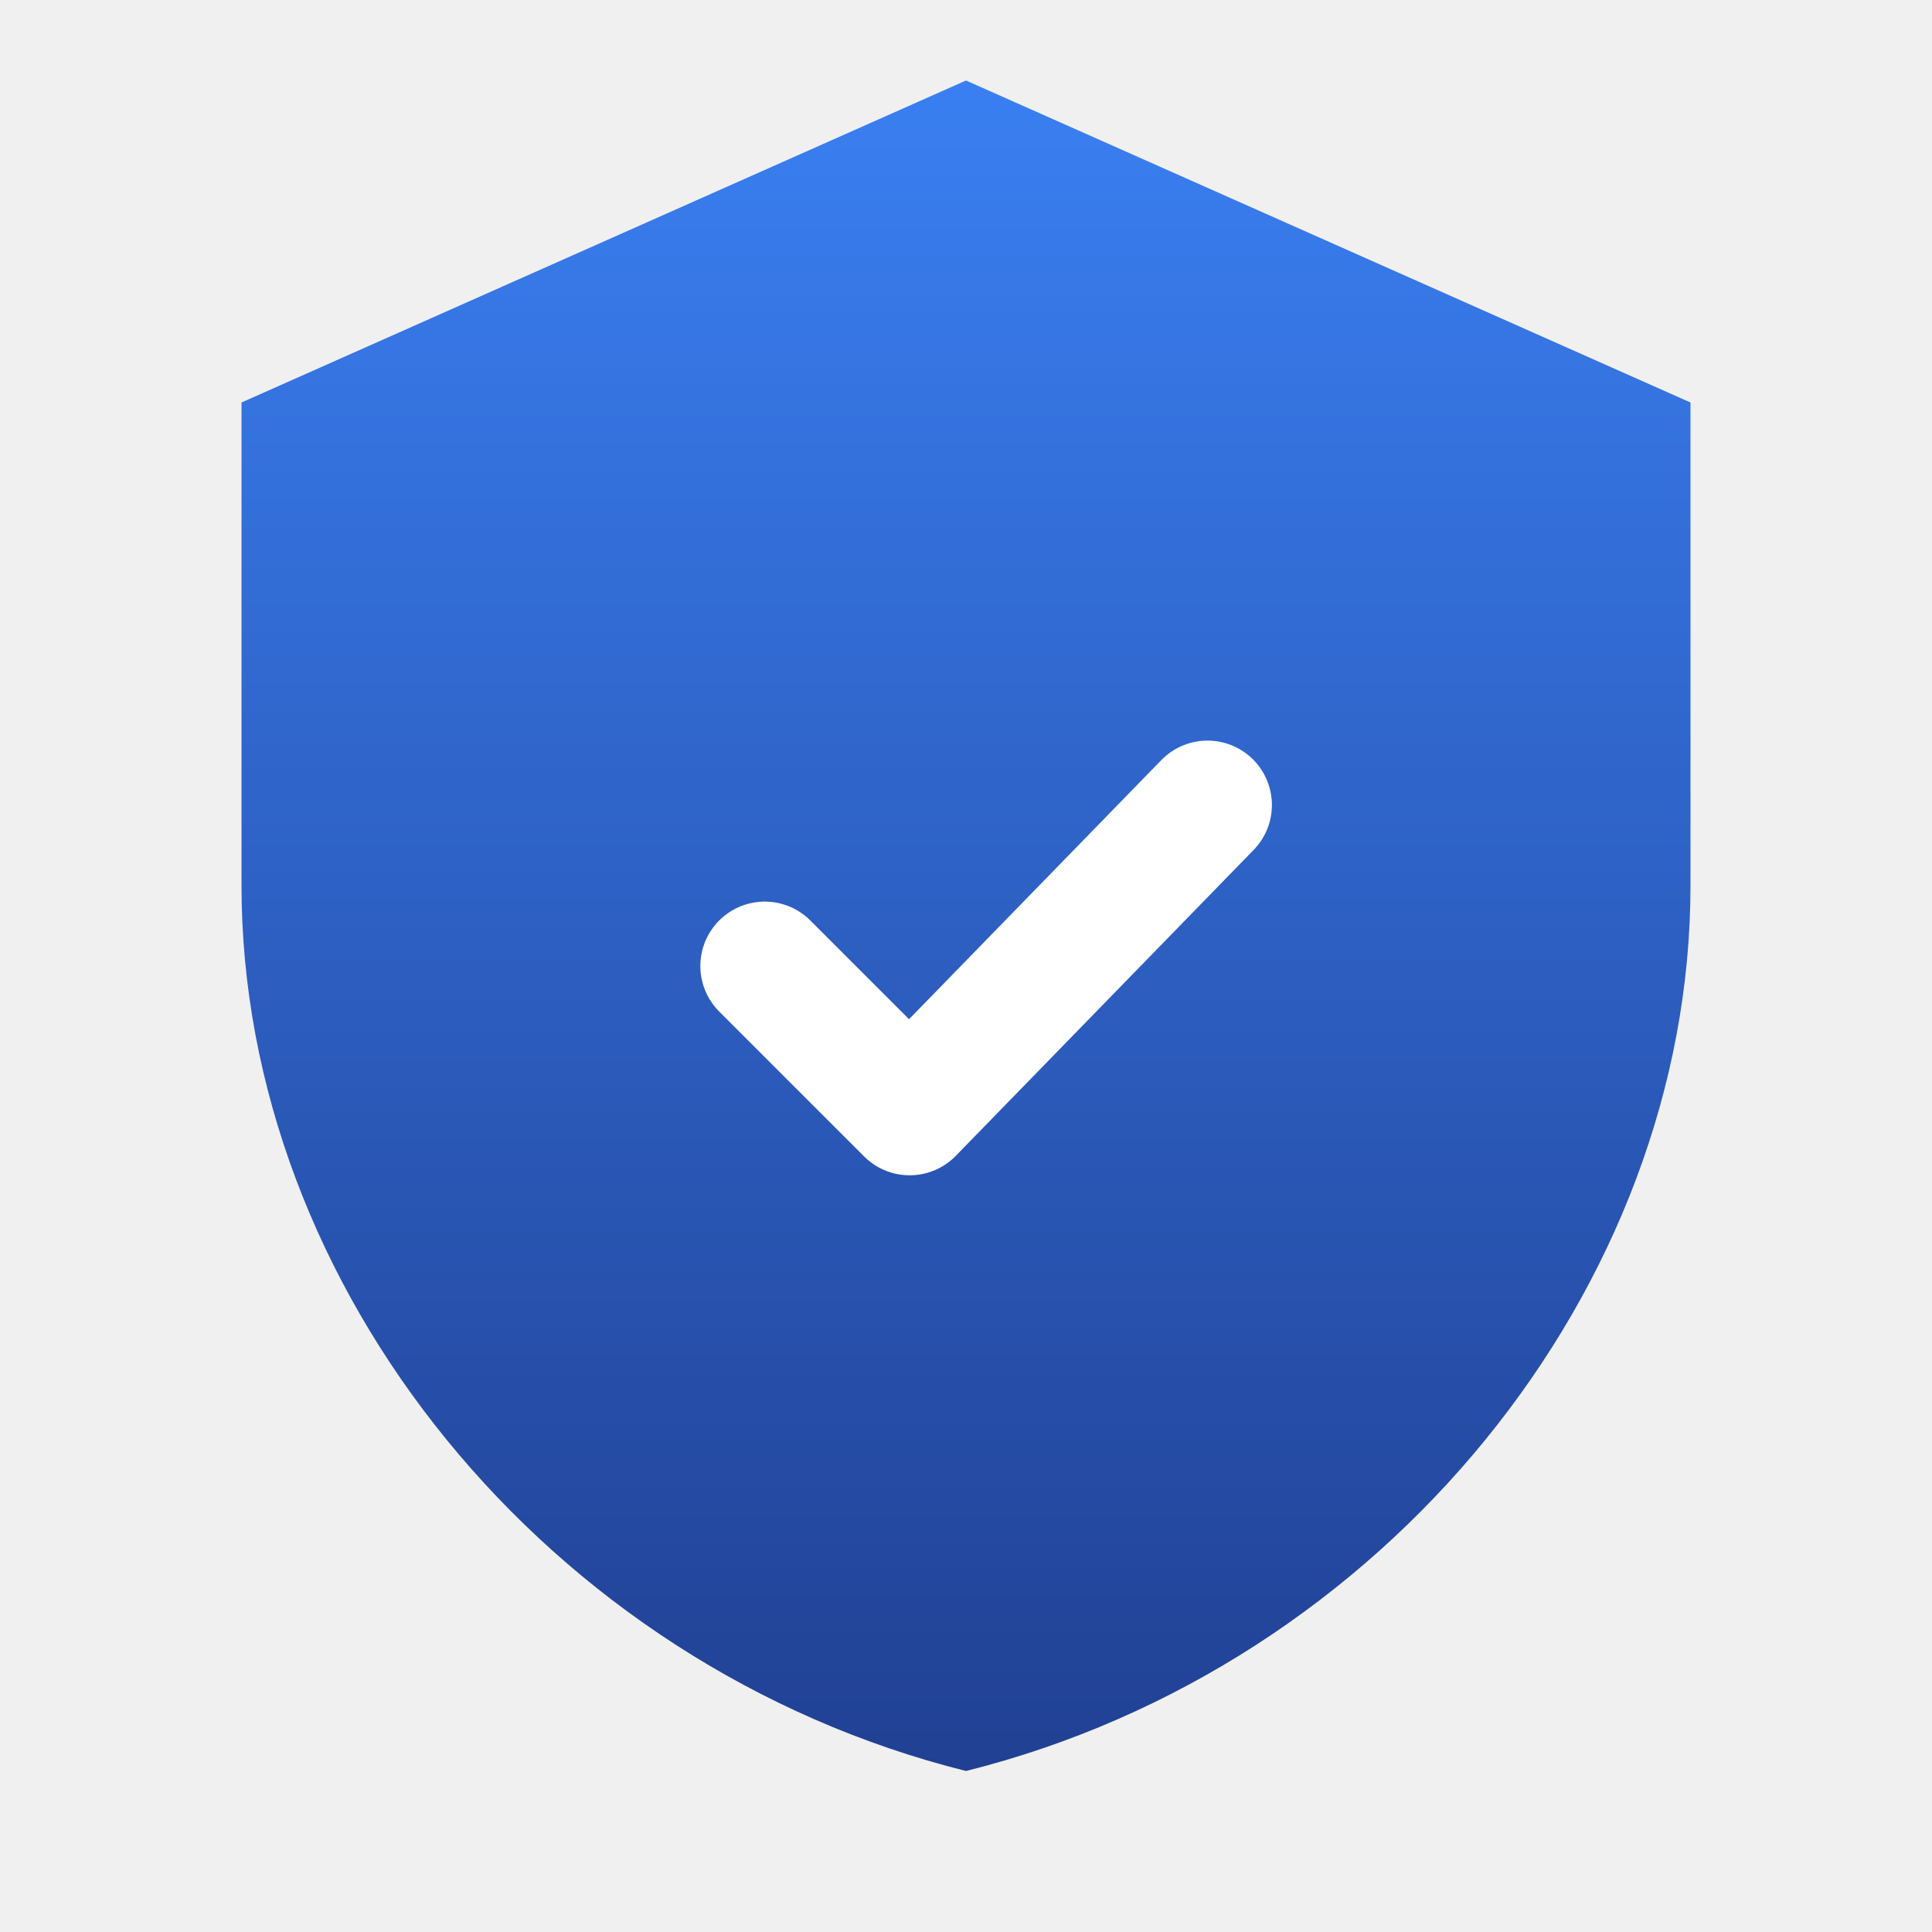
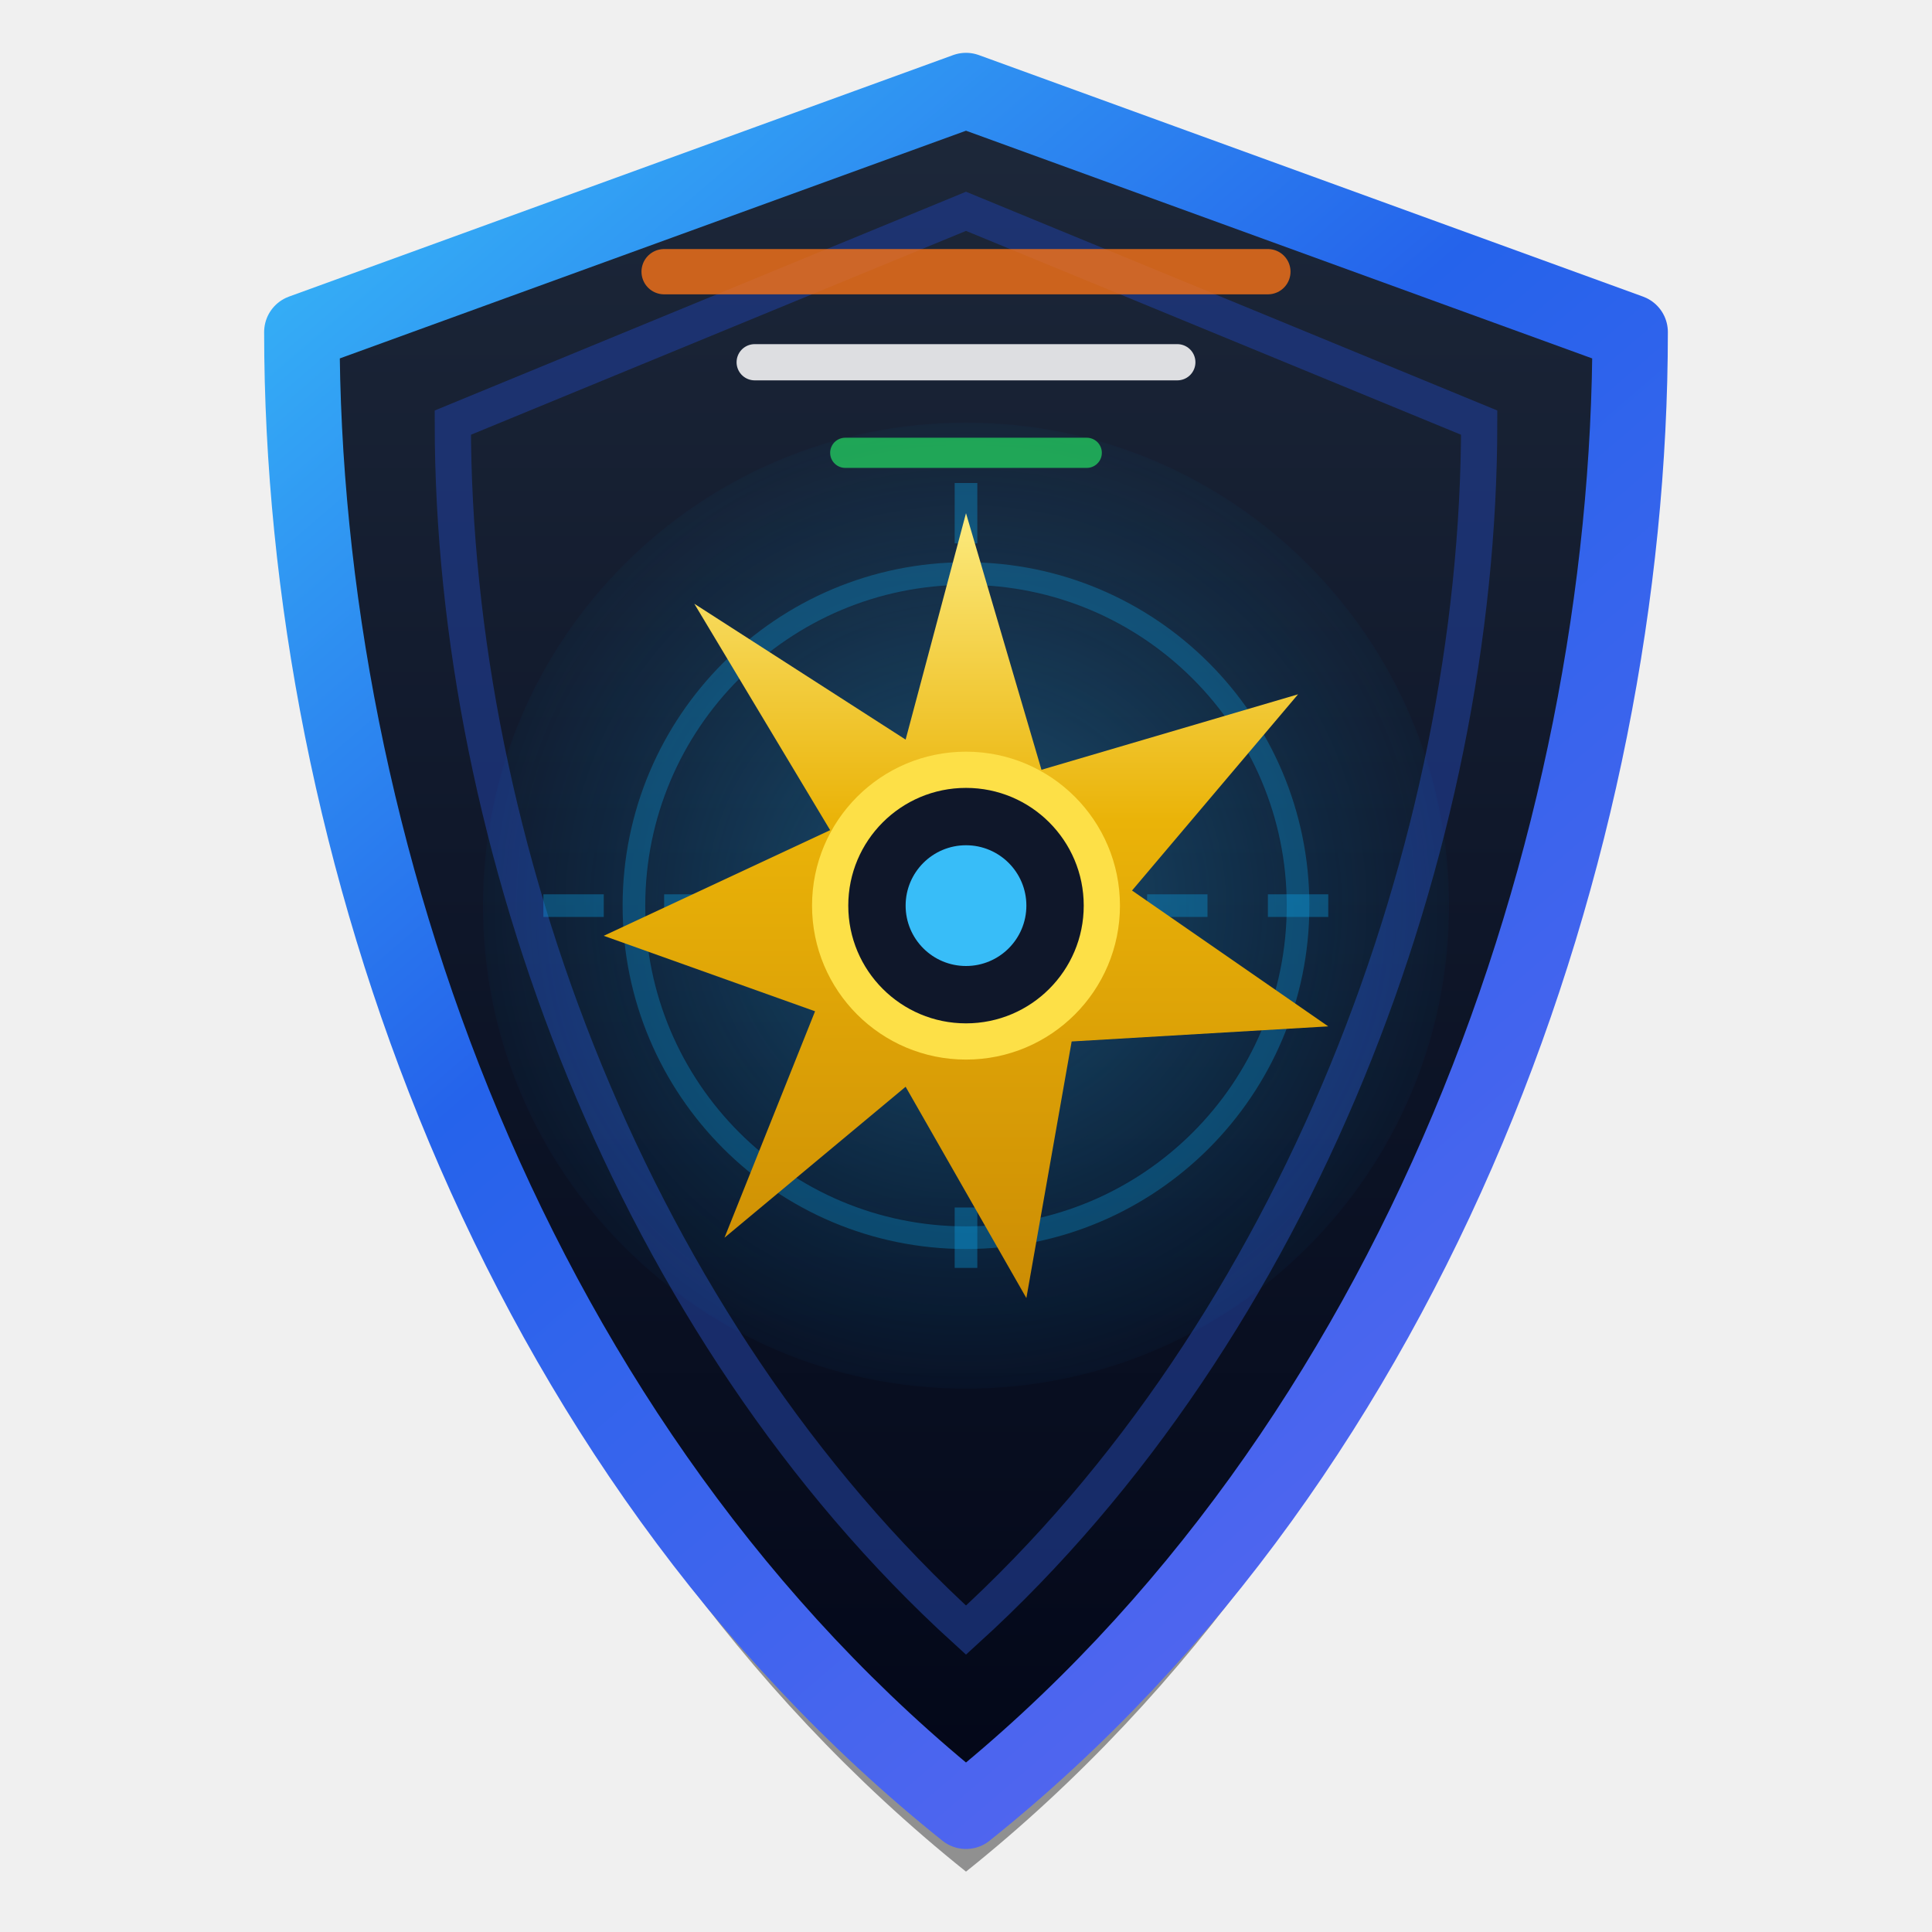
- <svg xmlns="http://www.w3.org/2000/svg" viewBox="0 0 24 24" fill="none">
+ <svg xmlns="http://www.w3.org/2000/svg" viewBox="0 0 64 64" fill="none">
  <defs>
-     <linearGradient id="g" x1="0" y1="0" x2="0" y2="24" gradientUnits="userSpaceOnUse">
-       <stop stop-color="#3b82f6" />
-       <stop offset="1" stop-color="#1e3a8a" />
+     <linearGradient id="shieldBg" x1="32" y1="2" x2="32" y2="62" gradientUnits="userSpaceOnUse">
+       <stop offset="0%" stop-color="#1e293b" />
+       <stop offset="45%" stop-color="#0f172a" />
+       <stop offset="100%" stop-color="#020617" />
    </linearGradient>
+     <linearGradient id="rimGlow" x1="8" y1="4" x2="56" y2="60" gradientUnits="userSpaceOnUse">
+       <stop offset="0%" stop-color="#38bdf8" />
+       <stop offset="40%" stop-color="#2563eb" />
+       <stop offset="100%" stop-color="#6366f1" />
+     </linearGradient>
+     <linearGradient id="goldStar" x1="32" y1="16" x2="32" y2="44" gradientUnits="userSpaceOnUse">
+       <stop offset="0%" stop-color="#fef08a" />
+       <stop offset="40%" stop-color="#eab308" />
+       <stop offset="100%" stop-color="#ca8a04" />
+     </linearGradient>
+     <radialGradient id="coreGlow" cx="32" cy="30" r="18" gradientUnits="userSpaceOnUse">
+       <stop offset="0%" stop-color="#38bdf8" stop-opacity="0.35" />
+       <stop offset="100%" stop-color="#0284c7" stop-opacity="0" />
+     </radialGradient>
  </defs>
-   <path d="M12 1 3 5v6c0 5 3.8 9.7 9 11 5.2-1.3 9-6 9-11V5l-9-4Z" fill="url(#g)" />
-   <path d="m9.5 12 1.8 1.8L15 10" stroke="#fff" stroke-width="1.6" stroke-linecap="round" stroke-linejoin="round" fill="none" />
+   <path d="M32 3 L54 11 C54 28 47 48 32 60 C17 48 10 28 10 11 Z" fill="#000000" opacity="0.4" transform="translate(0, 2)" />
+   <path d="M32 3 L54 11 C54 28 47 48 32 60 C17 48 10 28 10 11 Z" fill="url(#shieldBg)" stroke="url(#rimGlow)" stroke-width="2.5" stroke-linejoin="round" />
+   <path d="M32 7 L49 14 C49 28 43 44 32 54 C21 44 15 28 15 14 Z" fill="none" stroke="#1e3a8a" stroke-width="1.2" stroke-opacity="0.7" />
+   <circle cx="32" cy="30" r="16" fill="url(#coreGlow)" />
+   <path d="M32 16 L32 44 M18 30 L46 30" stroke="#0ea5e9" stroke-width="0.75" stroke-opacity="0.35" stroke-dasharray="2 2" />
+   <circle cx="32" cy="30" r="11" stroke="#0ea5e9" stroke-width="0.75" stroke-opacity="0.3" />
+   <path d="M32 17 L34.5 25.5 L43 23 L37.5 29.5 L44 34 L35.5 34.5 L34 43 L30 36 L24 41 L27 33.5 L20 31 L27.5 27.5 L23 20 L30 24.5 Z" fill="url(#goldStar)" />
+   <circle cx="32" cy="30" r="4.5" fill="#0f172a" stroke="#fde047" stroke-width="1.2" />
+   <circle cx="32" cy="30" r="2" fill="#38bdf8" />
+   <path d="M22 9 L42 9" stroke="#f97316" stroke-width="1.5" stroke-linecap="round" opacity="0.8" />
+   <path d="M25 12 L39 12" stroke="#ffffff" stroke-width="1.2" stroke-linecap="round" opacity="0.85" />
+   <path d="M28 15 L36 15" stroke="#22c55e" stroke-width="1" stroke-linecap="round" opacity="0.8" />
</svg>
